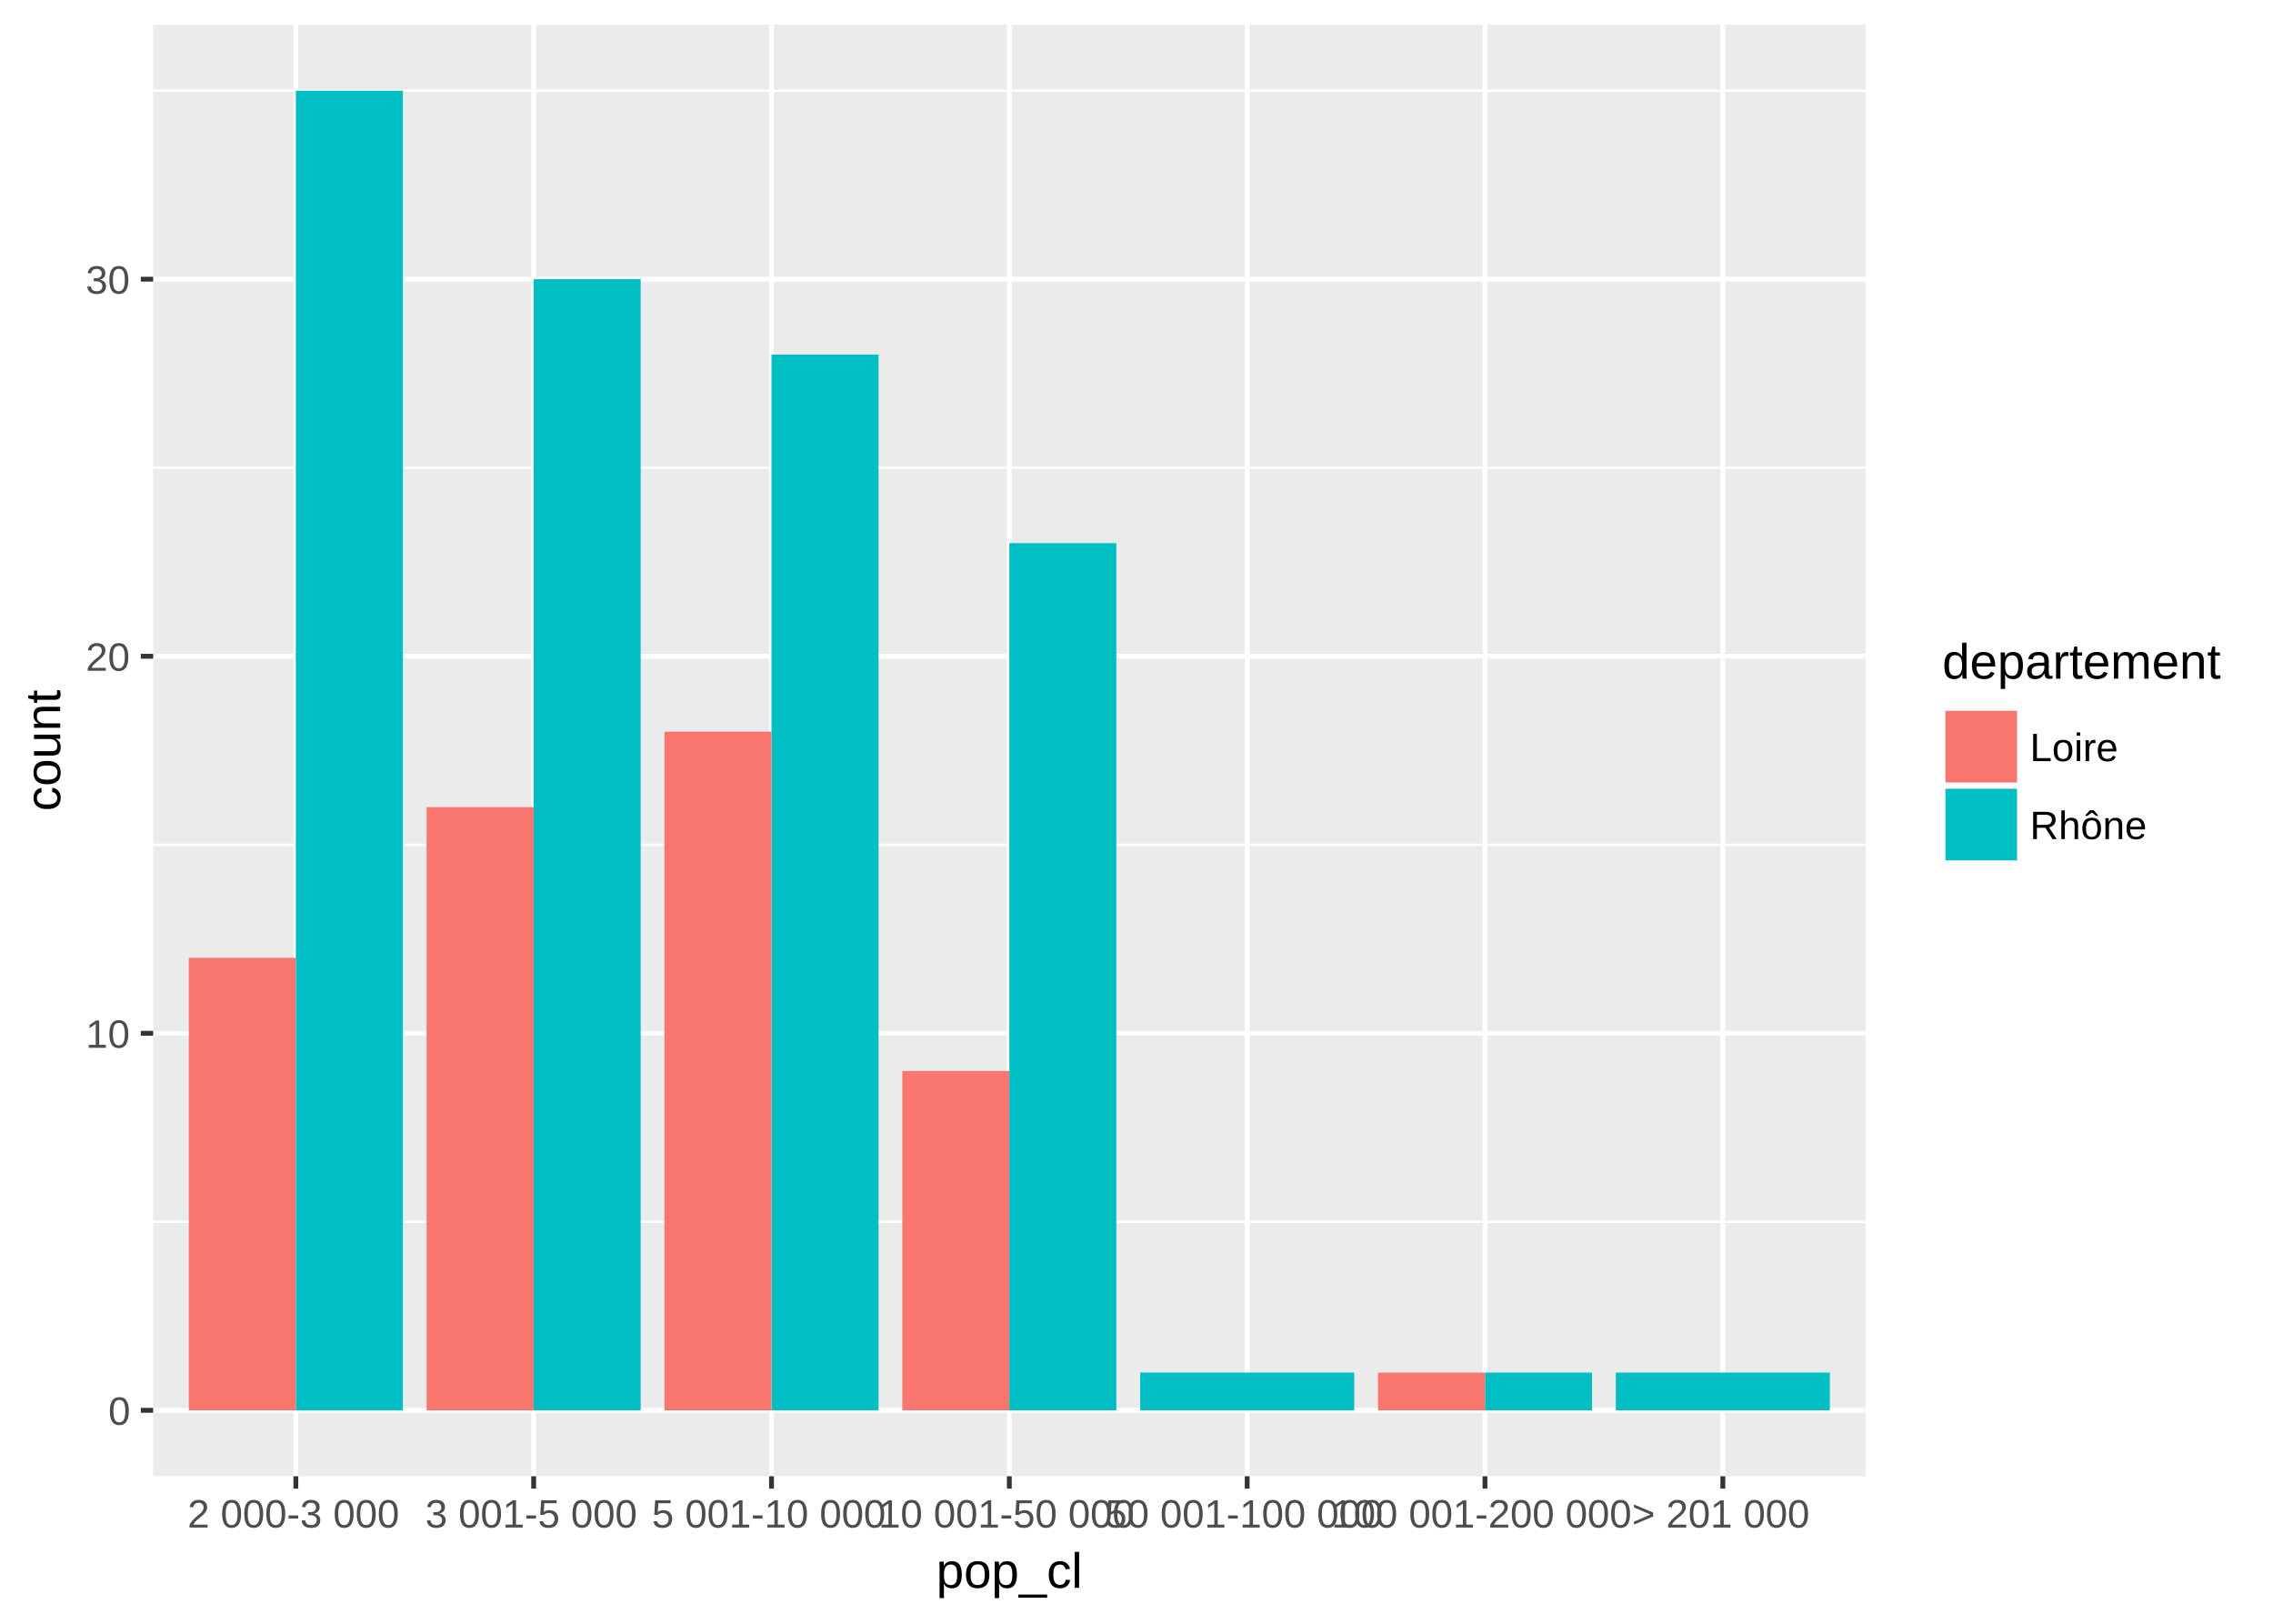
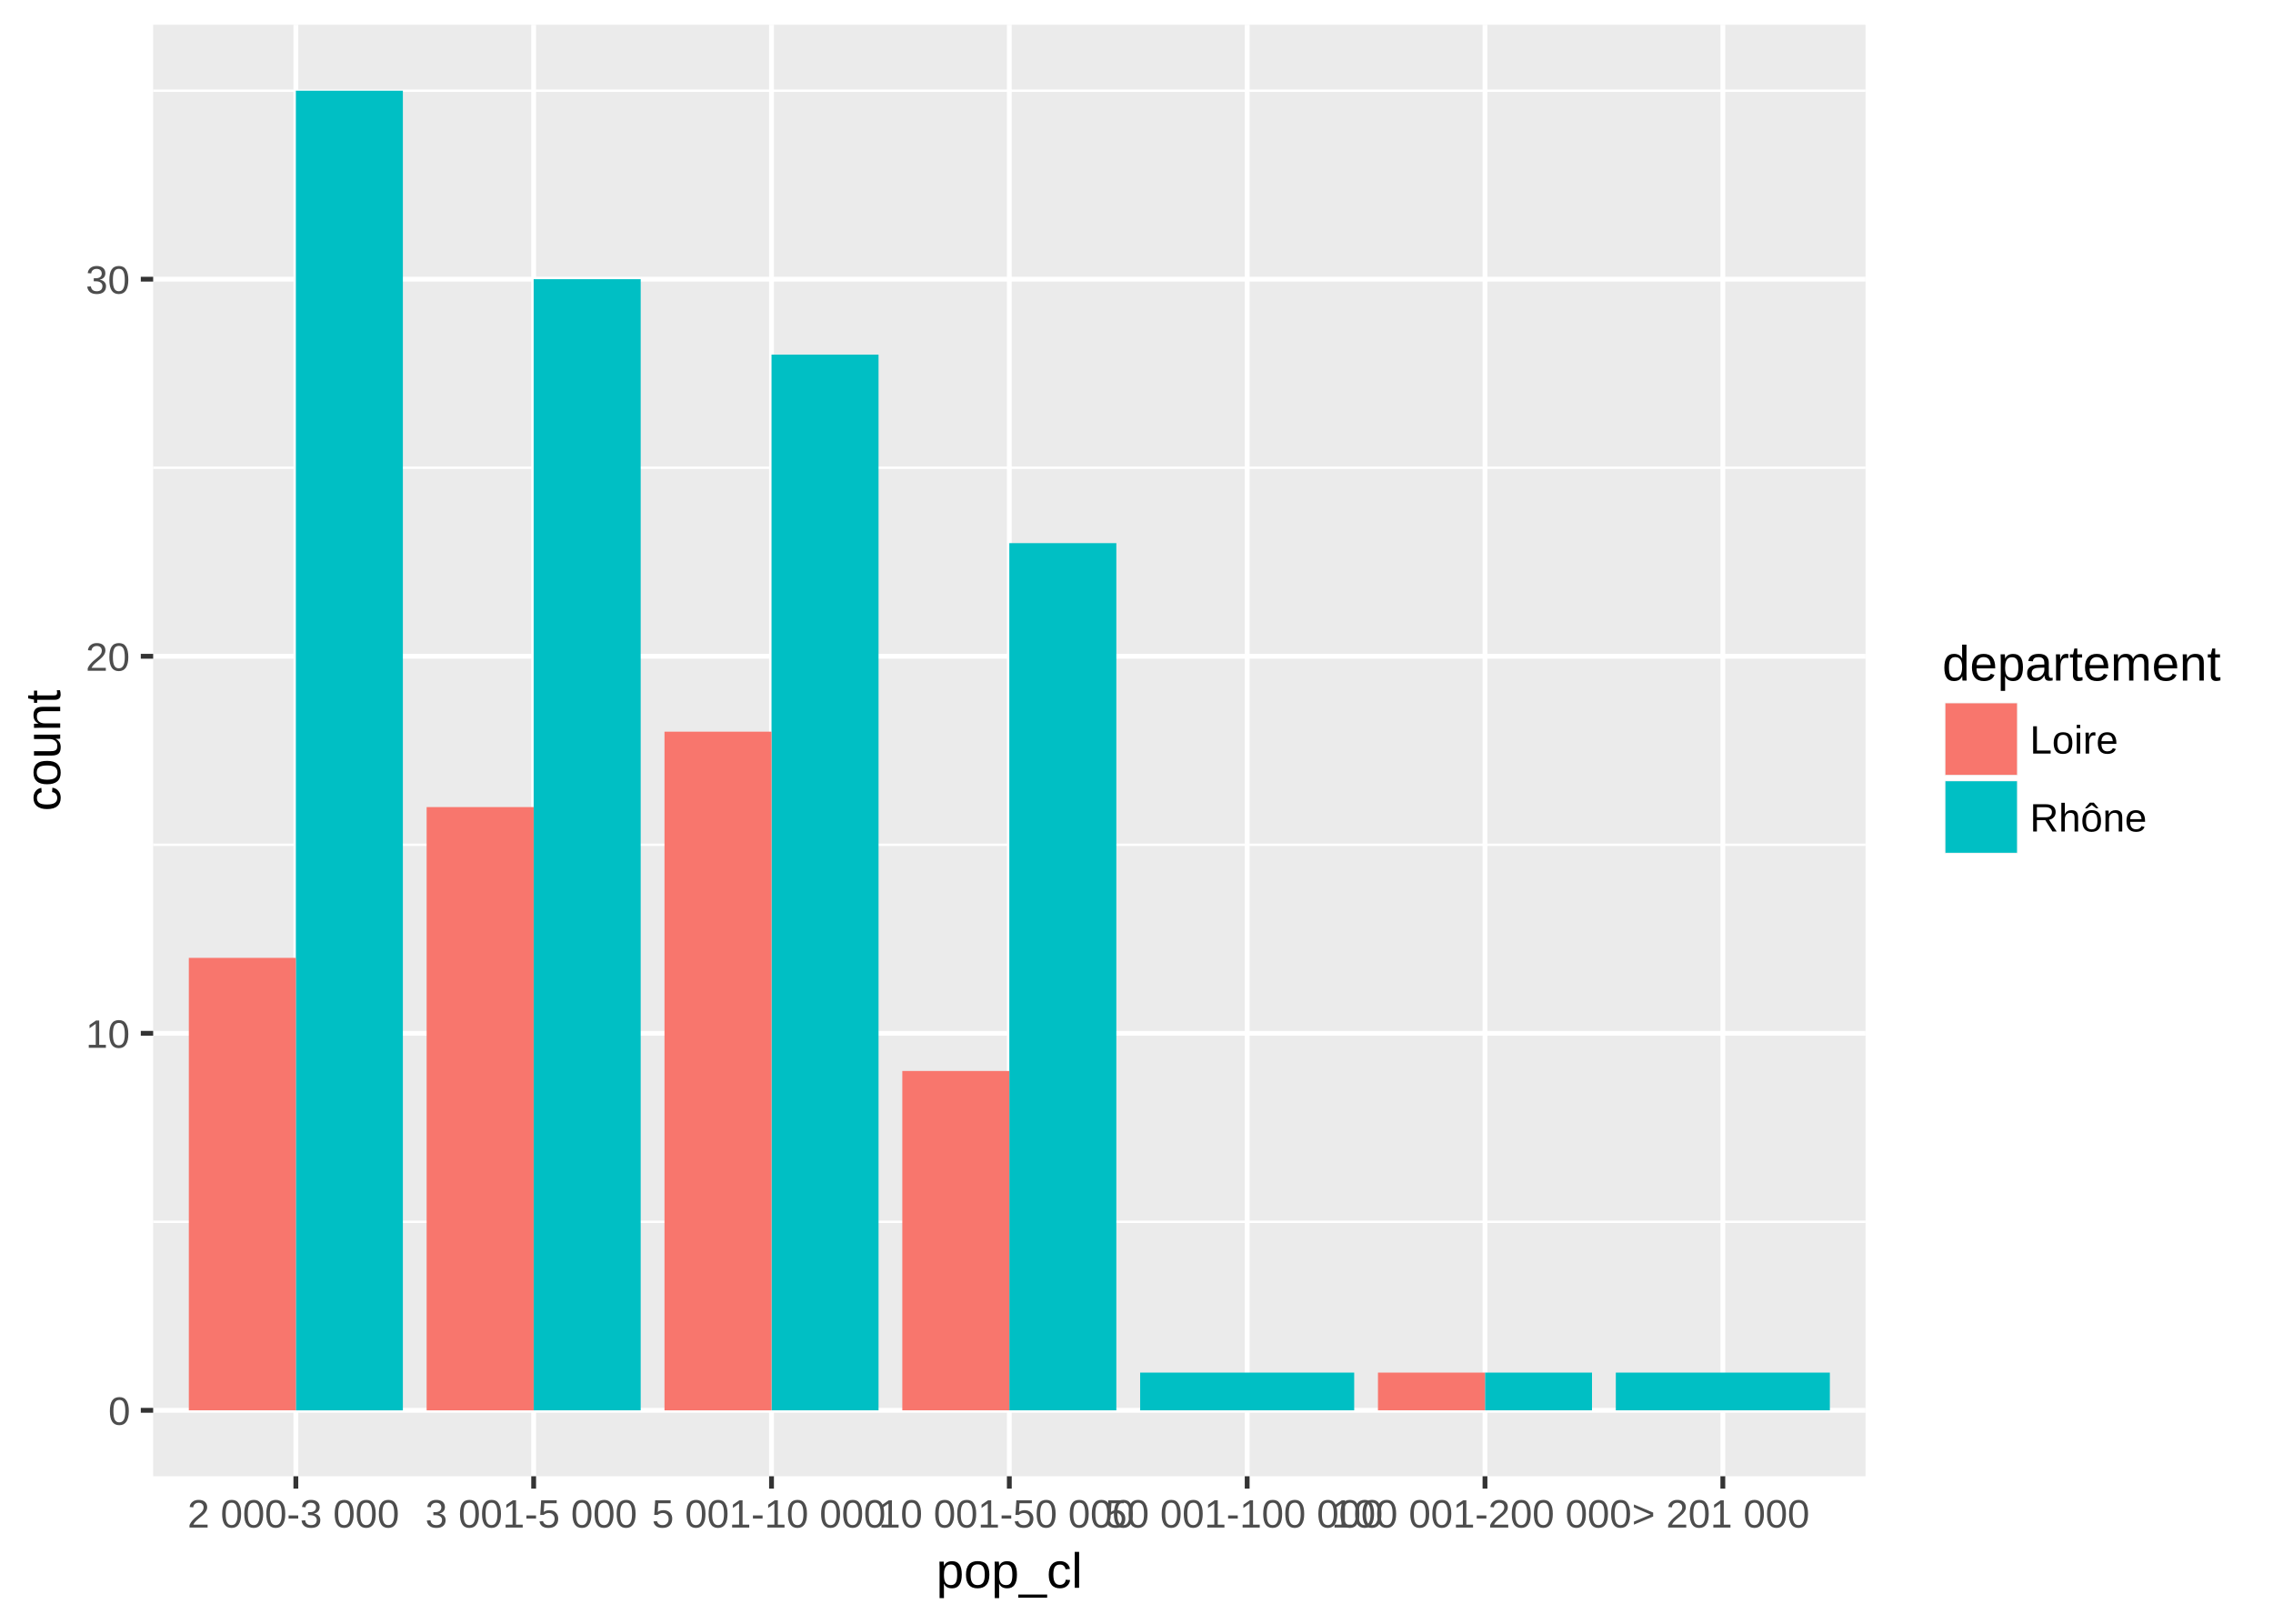
<svg xmlns="http://www.w3.org/2000/svg" viewBox="0 0 504.00 360.00">
  <defs>
    <style type="text/css">
    line, polyline, path, rect, circle {
      fill: none;
      stroke: #000000;
      stroke-linecap: round;
      stroke-linejoin: round;
      stroke-miterlimit: 10.00;
    }
  </style>
  </defs>
  <rect width="100%" height="100%" style="stroke: none; fill: #FFFFFF;" />
  <rect x="0.00" y="0.00" width="504.00" height="360.00" style="stroke-width: 1.07; stroke: #FFFFFF; fill: #FFFFFF;" />
  <defs>
    <clipPath id="cpMzMuOTU2Mnw0MTMuNjQ5fDMyNy4zMTN8NS40Nzk0NQ==">
      <rect x="33.96" y="5.48" width="379.69" height="321.83" />
    </clipPath>
  </defs>
  <rect x="33.96" y="5.48" width="379.69" height="321.83" style="stroke-width: 1.07; stroke: none; fill: #EBEBEB;" clip-path="url(#cpMzMuOTU2Mnw0MTMuNjQ5fDMyNy4zMTN8NS40Nzk0NQ==)" />
  <polyline points="33.96,270.89 413.65,270.89 " style="stroke-width: 0.53; stroke: #FFFFFF; stroke-linecap: butt;" clip-path="url(#cpMzMuOTU2Mnw0MTMuNjQ5fDMyNy4zMTN8NS40Nzk0NQ==)" />
  <polyline points="33.96,187.29 413.65,187.29 " style="stroke-width: 0.53; stroke: #FFFFFF; stroke-linecap: butt;" clip-path="url(#cpMzMuOTU2Mnw0MTMuNjQ5fDMyNy4zMTN8NS40Nzk0NQ==)" />
  <polyline points="33.96,103.70 413.65,103.70 " style="stroke-width: 0.53; stroke: #FFFFFF; stroke-linecap: butt;" clip-path="url(#cpMzMuOTU2Mnw0MTMuNjQ5fDMyNy4zMTN8NS40Nzk0NQ==)" />
  <polyline points="33.96,20.11 413.65,20.11 " style="stroke-width: 0.53; stroke: #FFFFFF; stroke-linecap: butt;" clip-path="url(#cpMzMuOTU2Mnw0MTMuNjQ5fDMyNy4zMTN8NS40Nzk0NQ==)" />
  <polyline points="33.96,312.68 413.65,312.68 " style="stroke-width: 1.07; stroke: #FFFFFF; stroke-linecap: butt;" clip-path="url(#cpMzMuOTU2Mnw0MTMuNjQ5fDMyNy4zMTN8NS40Nzk0NQ==)" />
  <polyline points="33.96,229.09 413.65,229.09 " style="stroke-width: 1.07; stroke: #FFFFFF; stroke-linecap: butt;" clip-path="url(#cpMzMuOTU2Mnw0MTMuNjQ5fDMyNy4zMTN8NS40Nzk0NQ==)" />
  <polyline points="33.96,145.50 413.65,145.50 " style="stroke-width: 1.07; stroke: #FFFFFF; stroke-linecap: butt;" clip-path="url(#cpMzMuOTU2Mnw0MTMuNjQ5fDMyNy4zMTN8NS40Nzk0NQ==)" />
  <polyline points="33.96,61.90 413.65,61.90 " style="stroke-width: 1.07; stroke: #FFFFFF; stroke-linecap: butt;" clip-path="url(#cpMzMuOTU2Mnw0MTMuNjQ5fDMyNy4zMTN8NS40Nzk0NQ==)" />
  <polyline points="65.60,327.31 65.60,5.48 " style="stroke-width: 1.07; stroke: #FFFFFF; stroke-linecap: butt;" clip-path="url(#cpMzMuOTU2Mnw0MTMuNjQ5fDMyNy4zMTN8NS40Nzk0NQ==)" />
  <polyline points="118.33,327.31 118.33,5.48 " style="stroke-width: 1.07; stroke: #FFFFFF; stroke-linecap: butt;" clip-path="url(#cpMzMuOTU2Mnw0MTMuNjQ5fDMyNy4zMTN8NS40Nzk0NQ==)" />
  <polyline points="171.07,327.31 171.07,5.48 " style="stroke-width: 1.07; stroke: #FFFFFF; stroke-linecap: butt;" clip-path="url(#cpMzMuOTU2Mnw0MTMuNjQ5fDMyNy4zMTN8NS40Nzk0NQ==)" />
  <polyline points="223.80,327.31 223.80,5.48 " style="stroke-width: 1.07; stroke: #FFFFFF; stroke-linecap: butt;" clip-path="url(#cpMzMuOTU2Mnw0MTMuNjQ5fDMyNy4zMTN8NS40Nzk0NQ==)" />
  <polyline points="276.54,327.31 276.54,5.48 " style="stroke-width: 1.07; stroke: #FFFFFF; stroke-linecap: butt;" clip-path="url(#cpMzMuOTU2Mnw0MTMuNjQ5fDMyNy4zMTN8NS40Nzk0NQ==)" />
  <polyline points="329.27,327.31 329.27,5.48 " style="stroke-width: 1.07; stroke: #FFFFFF; stroke-linecap: butt;" clip-path="url(#cpMzMuOTU2Mnw0MTMuNjQ5fDMyNy4zMTN8NS40Nzk0NQ==)" />
  <polyline points="382.01,327.31 382.01,5.48 " style="stroke-width: 1.07; stroke: #FFFFFF; stroke-linecap: butt;" clip-path="url(#cpMzMuOTU2Mnw0MTMuNjQ5fDMyNy4zMTN8NS40Nzk0NQ==)" />
  <rect x="65.60" y="20.11" width="23.73" height="292.58" style="stroke-width: 1.07; stroke: none; stroke-linecap: butt; fill: #00BFC4;" clip-path="url(#cpMzMuOTU2Mnw0MTMuNjQ5fDMyNy4zMTN8NS40Nzk0NQ==)" />
  <rect x="41.87" y="212.37" width="23.73" height="100.31" style="stroke-width: 1.07; stroke: none; stroke-linecap: butt; fill: #F8766D;" clip-path="url(#cpMzMuOTU2Mnw0MTMuNjQ5fDMyNy4zMTN8NS40Nzk0NQ==)" />
  <rect x="118.33" y="61.90" width="23.73" height="250.78" style="stroke-width: 1.07; stroke: none; stroke-linecap: butt; fill: #00BFC4;" clip-path="url(#cpMzMuOTU2Mnw0MTMuNjQ5fDMyNy4zMTN8NS40Nzk0NQ==)" />
  <rect x="94.60" y="178.94" width="23.73" height="133.75" style="stroke-width: 1.07; stroke: none; stroke-linecap: butt; fill: #F8766D;" clip-path="url(#cpMzMuOTU2Mnw0MTMuNjQ5fDMyNy4zMTN8NS40Nzk0NQ==)" />
  <rect x="171.07" y="78.62" width="23.73" height="234.06" style="stroke-width: 1.07; stroke: none; stroke-linecap: butt; fill: #00BFC4;" clip-path="url(#cpMzMuOTU2Mnw0MTMuNjQ5fDMyNy4zMTN8NS40Nzk0NQ==)" />
  <rect x="147.34" y="162.22" width="23.73" height="150.47" style="stroke-width: 1.07; stroke: none; stroke-linecap: butt; fill: #F8766D;" clip-path="url(#cpMzMuOTU2Mnw0MTMuNjQ5fDMyNy4zMTN8NS40Nzk0NQ==)" />
  <rect x="223.80" y="120.42" width="23.73" height="192.26" style="stroke-width: 1.07; stroke: none; stroke-linecap: butt; fill: #00BFC4;" clip-path="url(#cpMzMuOTU2Mnw0MTMuNjQ5fDMyNy4zMTN8NS40Nzk0NQ==)" />
  <rect x="200.07" y="237.45" width="23.73" height="75.23" style="stroke-width: 1.07; stroke: none; stroke-linecap: butt; fill: #F8766D;" clip-path="url(#cpMzMuOTU2Mnw0MTMuNjQ5fDMyNy4zMTN8NS40Nzk0NQ==)" />
  <rect x="252.81" y="304.32" width="47.46" height="8.36" style="stroke-width: 1.07; stroke: none; stroke-linecap: butt; fill: #00BFC4;" clip-path="url(#cpMzMuOTU2Mnw0MTMuNjQ5fDMyNy4zMTN8NS40Nzk0NQ==)" />
  <rect x="329.27" y="304.32" width="23.73" height="8.36" style="stroke-width: 1.07; stroke: none; stroke-linecap: butt; fill: #00BFC4;" clip-path="url(#cpMzMuOTU2Mnw0MTMuNjQ5fDMyNy4zMTN8NS40Nzk0NQ==)" />
  <rect x="305.54" y="304.32" width="23.73" height="8.36" style="stroke-width: 1.07; stroke: none; stroke-linecap: butt; fill: #F8766D;" clip-path="url(#cpMzMuOTU2Mnw0MTMuNjQ5fDMyNy4zMTN8NS40Nzk0NQ==)" />
  <rect x="358.28" y="304.32" width="47.46" height="8.36" style="stroke-width: 1.07; stroke: none; stroke-linecap: butt; fill: #00BFC4;" clip-path="url(#cpMzMuOTU2Mnw0MTMuNjQ5fDMyNy4zMTN8NS40Nzk0NQ==)" />
  <defs>
    <clipPath id="cpMHw1MDR8MzYwfDA=">
      <rect x="0.00" y="0.00" width="504.00" height="360.00" />
    </clipPath>
  </defs>
  <g clip-path="url(#cpMHw1MDR8MzYwfDA=)">
    <text x="24.02" y="315.90" style="font-size: 8.80px; fill: #4D4D4D; font-family: Arial;" textLength="5.01px" lengthAdjust="spacingAndGlyphs">0</text>
  </g>
  <g clip-path="url(#cpMHw1MDR8MzYwfDA=)">
    <text x="19.01" y="232.31" style="font-size: 8.80px; fill: #4D4D4D; font-family: Arial;" textLength="10.01px" lengthAdjust="spacingAndGlyphs">10</text>
  </g>
  <g clip-path="url(#cpMHw1MDR8MzYwfDA=)">
    <text x="19.01" y="148.72" style="font-size: 8.80px; fill: #4D4D4D; font-family: Arial;" textLength="10.01px" lengthAdjust="spacingAndGlyphs">20</text>
  </g>
  <g clip-path="url(#cpMHw1MDR8MzYwfDA=)">
    <text x="19.01" y="65.12" style="font-size: 8.80px; fill: #4D4D4D; font-family: Arial;" textLength="10.01px" lengthAdjust="spacingAndGlyphs">30</text>
  </g>
  <polyline points="31.22,312.68 33.96,312.68 " style="stroke-width: 1.07; stroke: #333333; stroke-linecap: butt;" clip-path="url(#cpMHw1MDR8MzYwfDA=)" />
  <polyline points="31.22,229.09 33.96,229.09 " style="stroke-width: 1.07; stroke: #333333; stroke-linecap: butt;" clip-path="url(#cpMHw1MDR8MzYwfDA=)" />
  <polyline points="31.22,145.50 33.96,145.50 " style="stroke-width: 1.07; stroke: #333333; stroke-linecap: butt;" clip-path="url(#cpMHw1MDR8MzYwfDA=)" />
  <polyline points="31.22,61.90 33.96,61.90 " style="stroke-width: 1.07; stroke: #333333; stroke-linecap: butt;" clip-path="url(#cpMHw1MDR8MzYwfDA=)" />
  <polyline points="65.60,330.05 65.60,327.31 " style="stroke-width: 1.07; stroke: #333333; stroke-linecap: butt;" clip-path="url(#cpMHw1MDR8MzYwfDA=)" />
  <polyline points="118.33,330.05 118.33,327.31 " style="stroke-width: 1.07; stroke: #333333; stroke-linecap: butt;" clip-path="url(#cpMHw1MDR8MzYwfDA=)" />
  <polyline points="171.07,330.05 171.07,327.31 " style="stroke-width: 1.07; stroke: #333333; stroke-linecap: butt;" clip-path="url(#cpMHw1MDR8MzYwfDA=)" />
  <polyline points="223.80,330.05 223.80,327.31 " style="stroke-width: 1.07; stroke: #333333; stroke-linecap: butt;" clip-path="url(#cpMHw1MDR8MzYwfDA=)" />
  <polyline points="276.54,330.05 276.54,327.31 " style="stroke-width: 1.07; stroke: #333333; stroke-linecap: butt;" clip-path="url(#cpMHw1MDR8MzYwfDA=)" />
  <polyline points="329.27,330.05 329.27,327.31 " style="stroke-width: 1.07; stroke: #333333; stroke-linecap: butt;" clip-path="url(#cpMHw1MDR8MzYwfDA=)" />
  <polyline points="382.01,330.05 382.01,327.31 " style="stroke-width: 1.07; stroke: #333333; stroke-linecap: butt;" clip-path="url(#cpMHw1MDR8MzYwfDA=)" />
  <g clip-path="url(#cpMHw1MDR8MzYwfDA=)">
    <text x="41.58" y="338.68" style="font-size: 8.80px; fill: #4D4D4D; font-family: Arial;" textLength="48.04px" lengthAdjust="spacingAndGlyphs">2 000-3 000</text>
  </g>
  <g clip-path="url(#cpMHw1MDR8MzYwfDA=)">
    <text x="94.31" y="338.68" style="font-size: 8.80px; fill: #4D4D4D; font-family: Arial;" textLength="48.04px" lengthAdjust="spacingAndGlyphs">3 001-5 000</text>
  </g>
  <g clip-path="url(#cpMHw1MDR8MzYwfDA=)">
    <text x="144.54" y="338.68" style="font-size: 8.80px; fill: #4D4D4D; font-family: Arial;" textLength="53.05px" lengthAdjust="spacingAndGlyphs">5 001-10 000</text>
  </g>
  <g clip-path="url(#cpMHw1MDR8MzYwfDA=)">
    <text x="194.78" y="338.68" style="font-size: 8.80px; fill: #4D4D4D; font-family: Arial;" textLength="58.05px" lengthAdjust="spacingAndGlyphs">10 001-50 000</text>
  </g>
  <g clip-path="url(#cpMHw1MDR8MzYwfDA=)">
    <text x="245.01" y="338.68" style="font-size: 8.80px; fill: #4D4D4D; font-family: Arial;" textLength="63.06px" lengthAdjust="spacingAndGlyphs">50 001-100 000</text>
  </g>
  <g clip-path="url(#cpMHw1MDR8MzYwfDA=)">
    <text x="295.24" y="338.68" style="font-size: 8.80px; fill: #4D4D4D; font-family: Arial;" textLength="68.06px" lengthAdjust="spacingAndGlyphs">100 001-200 000</text>
  </g>
  <g clip-path="url(#cpMHw1MDR8MzYwfDA=)">
    <text x="361.86" y="338.68" style="font-size: 8.80px; fill: #4D4D4D; font-family: Arial;" textLength="40.29px" lengthAdjust="spacingAndGlyphs">&gt; 201 000</text>
  </g>
  <g clip-path="url(#cpMHw1MDR8MzYwfDA=)">
    <text x="207.60" y="352.04" style="font-size: 11.00px; font-family: Arial;" textLength="32.41px" lengthAdjust="spacingAndGlyphs">pop_cl</text>
  </g>
  <g clip-path="url(#cpMHw1MDR8MzYwfDA=)">
    <text transform="translate(13.35,179.85) rotate(-90)" style="font-size: 11.00px; font-family: Arial;" textLength="26.91px" lengthAdjust="spacingAndGlyphs">count</text>
  </g>
-   <rect x="424.99" y="135.66" width="73.53" height="61.47" style="stroke-width: 1.07; stroke: none; fill: #FFFFFF;" clip-path="url(#cpMHw1MDR8MzYwfDA=)" />
+   <rect x="424.99" y="137.34" width="73.53" height="58.12" style="stroke-width: 1.07; stroke: none; fill: #FFFFFF;" clip-path="url(#cpMHw1MDR8MzYwfDA=)" />
  <g clip-path="url(#cpMHw1MDR8MzYwfDA=)">
-     <text x="430.66" y="150.46" style="font-size: 11.00px; font-family: Arial;" textLength="61.76px" lengthAdjust="spacingAndGlyphs">departement</text>
+     <text x="430.66" y="150.89" style="font-size: 11.00px; font-family: Arial;" textLength="61.76px" lengthAdjust="spacingAndGlyphs">departement</text>
  </g>
-   <rect x="430.66" y="156.90" width="17.28" height="17.28" style="stroke-width: 1.07; stroke: #FFFFFF; fill: #F2F2F2;" clip-path="url(#cpMHw1MDR8MzYwfDA=)" />
-   <rect x="431.37" y="157.61" width="15.86" height="15.86" style="stroke-width: 1.07; stroke: none; stroke-linejoin: miter; fill: #F8766D;" clip-path="url(#cpMHw1MDR8MzYwfDA=)" />
-   <rect x="430.66" y="174.18" width="17.28" height="17.28" style="stroke-width: 1.07; stroke: #FFFFFF; fill: #F2F2F2;" clip-path="url(#cpMHw1MDR8MzYwfDA=)" />
-   <rect x="431.37" y="174.89" width="15.86" height="15.86" style="stroke-width: 1.07; stroke: none; stroke-linejoin: miter; fill: #00BFC4;" clip-path="url(#cpMHw1MDR8MzYwfDA=)" />
+   <rect x="430.66" y="155.23" width="17.28" height="17.28" style="stroke-width: 1.07; stroke: #FFFFFF; fill: #F2F2F2;" clip-path="url(#cpMHw1MDR8MzYwfDA=)" />
+   <rect x="431.37" y="155.93" width="15.86" height="15.86" style="stroke-width: 1.07; stroke: none; stroke-linejoin: miter; fill: #F8766D;" clip-path="url(#cpMHw1MDR8MzYwfDA=)" />
+   <rect x="430.66" y="172.51" width="17.28" height="17.28" style="stroke-width: 1.07; stroke: #FFFFFF; fill: #F2F2F2;" clip-path="url(#cpMHw1MDR8MzYwfDA=)" />
+   <rect x="431.37" y="173.21" width="15.86" height="15.86" style="stroke-width: 1.07; stroke: none; stroke-linejoin: miter; fill: #00BFC4;" clip-path="url(#cpMHw1MDR8MzYwfDA=)" />
  <g clip-path="url(#cpMHw1MDR8MzYwfDA=)">
-     <text x="450.10" y="168.76" style="font-size: 8.80px; font-family: Arial;" textLength="20.01px" lengthAdjust="spacingAndGlyphs">Loire</text>
+     <text x="450.10" y="167.08" style="font-size: 8.80px; font-family: Arial;" textLength="20.01px" lengthAdjust="spacingAndGlyphs">Loire</text>
  </g>
  <g clip-path="url(#cpMHw1MDR8MzYwfDA=)">
-     <text x="450.10" y="186.04" style="font-size: 8.80px; font-family: Arial;" textLength="26.52px" lengthAdjust="spacingAndGlyphs">Rhône</text>
+     <text x="450.10" y="184.36" style="font-size: 8.80px; font-family: Arial;" textLength="26.52px" lengthAdjust="spacingAndGlyphs">Rhône</text>
  </g>
</svg>
